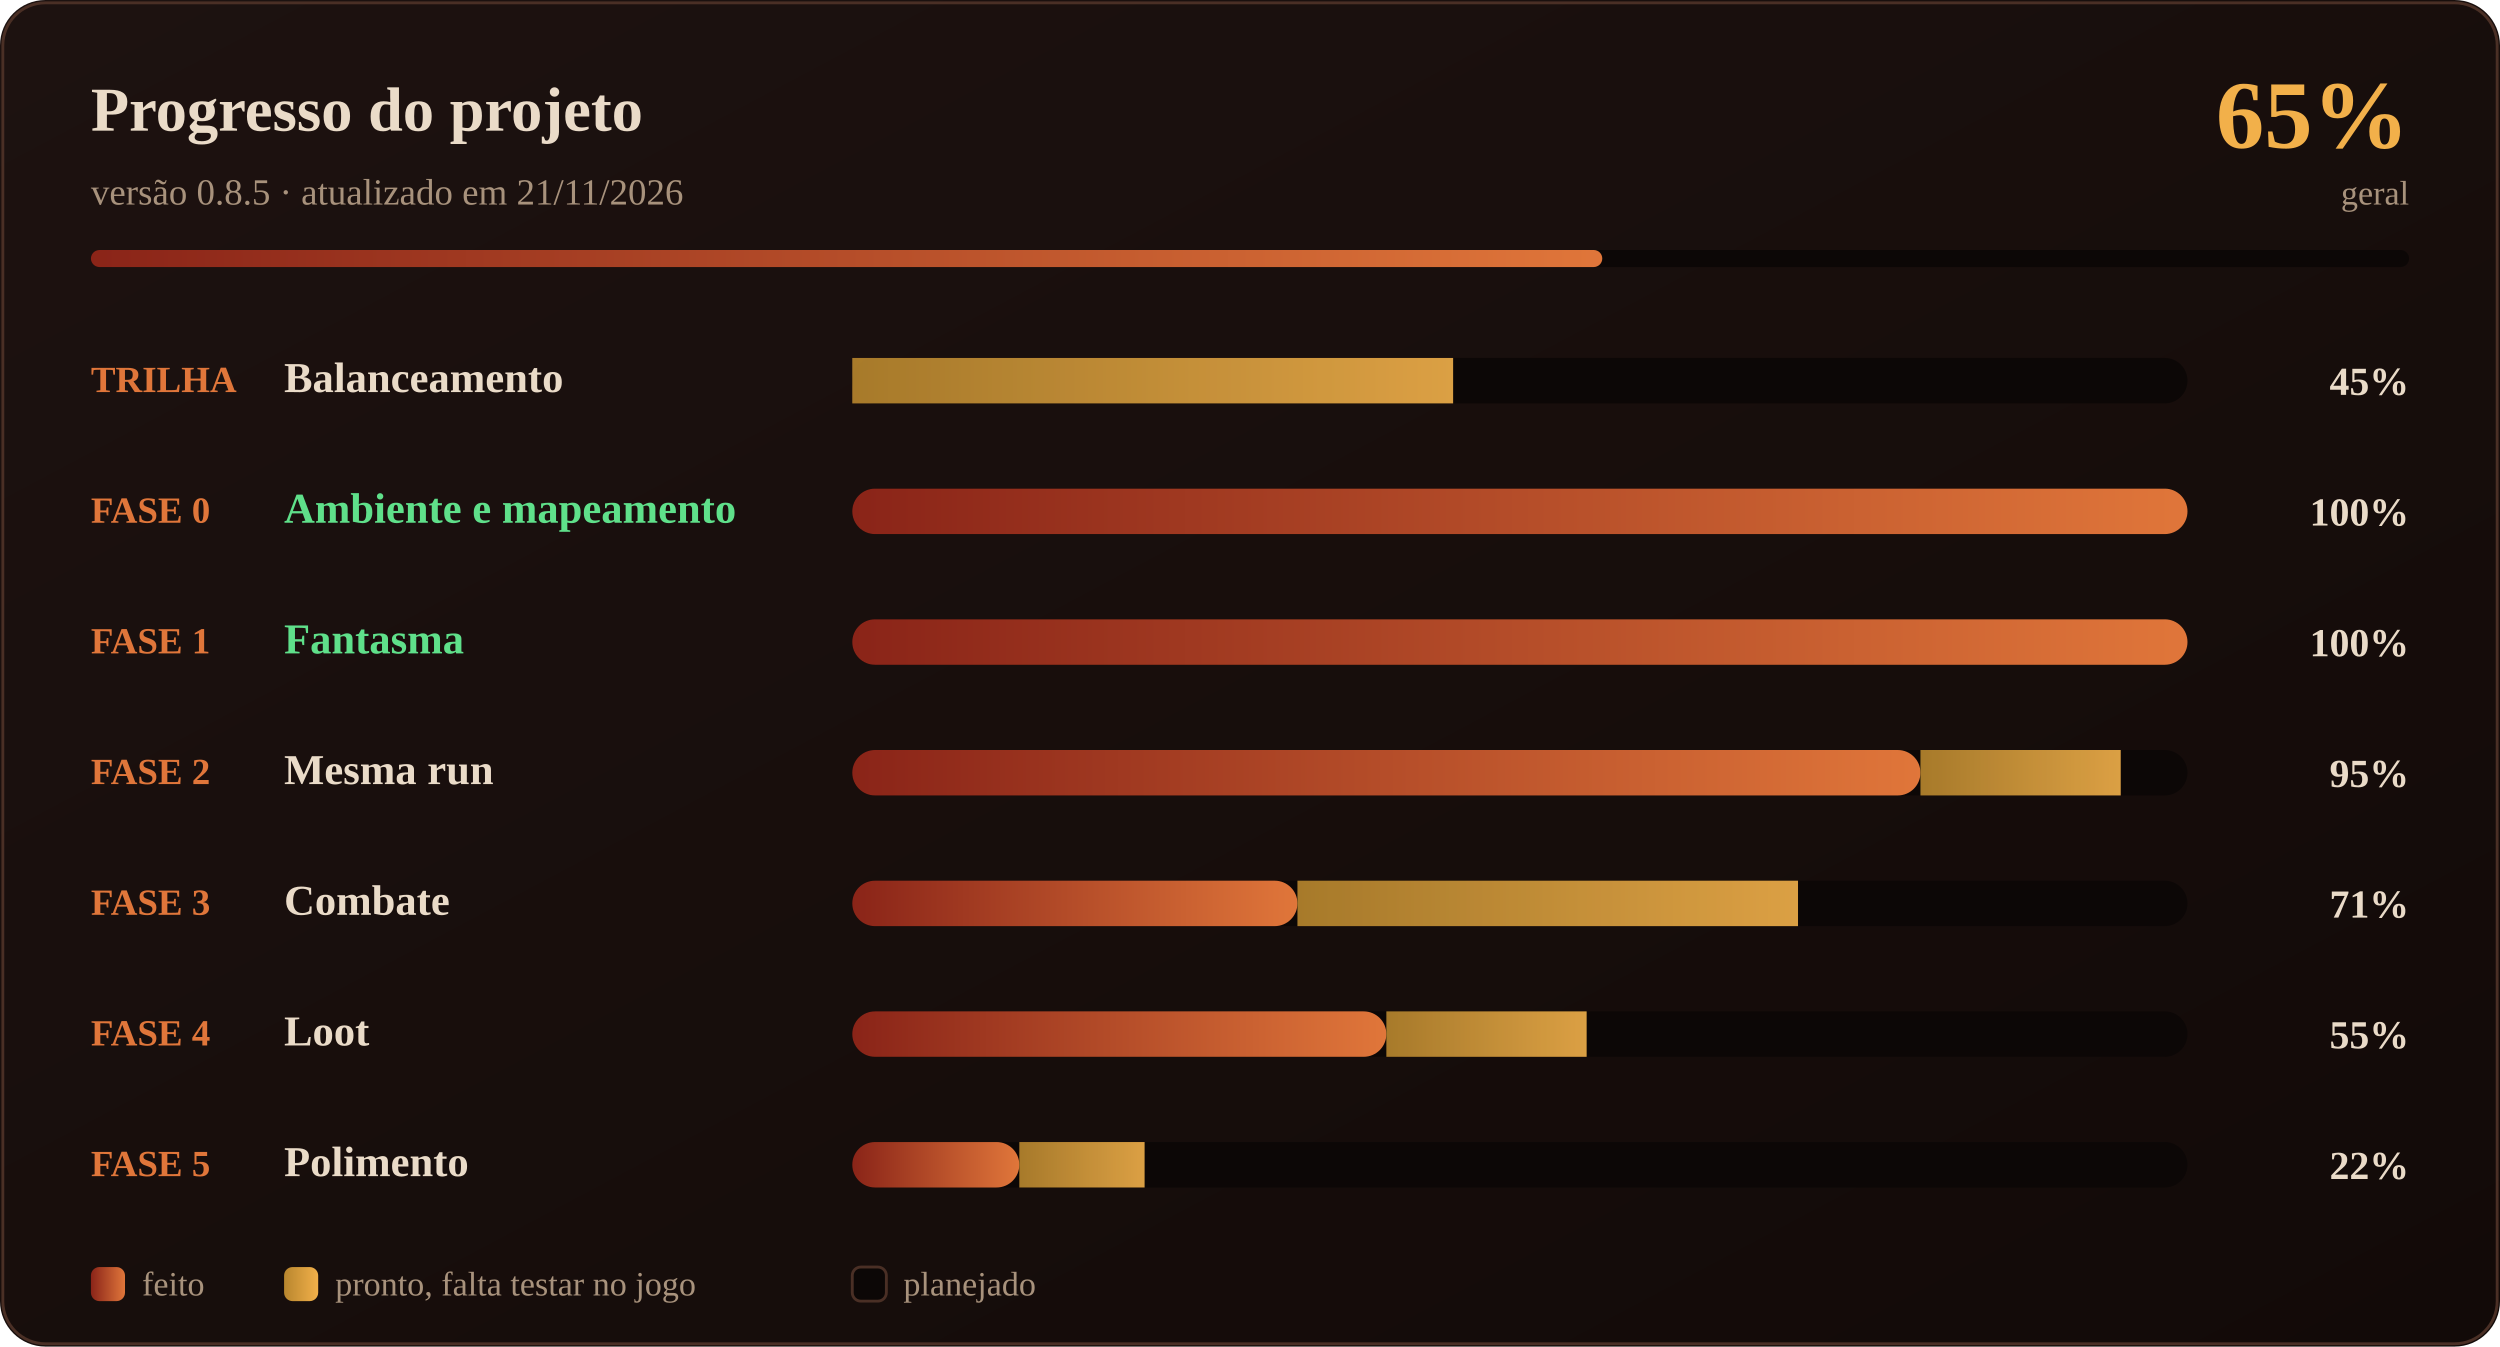
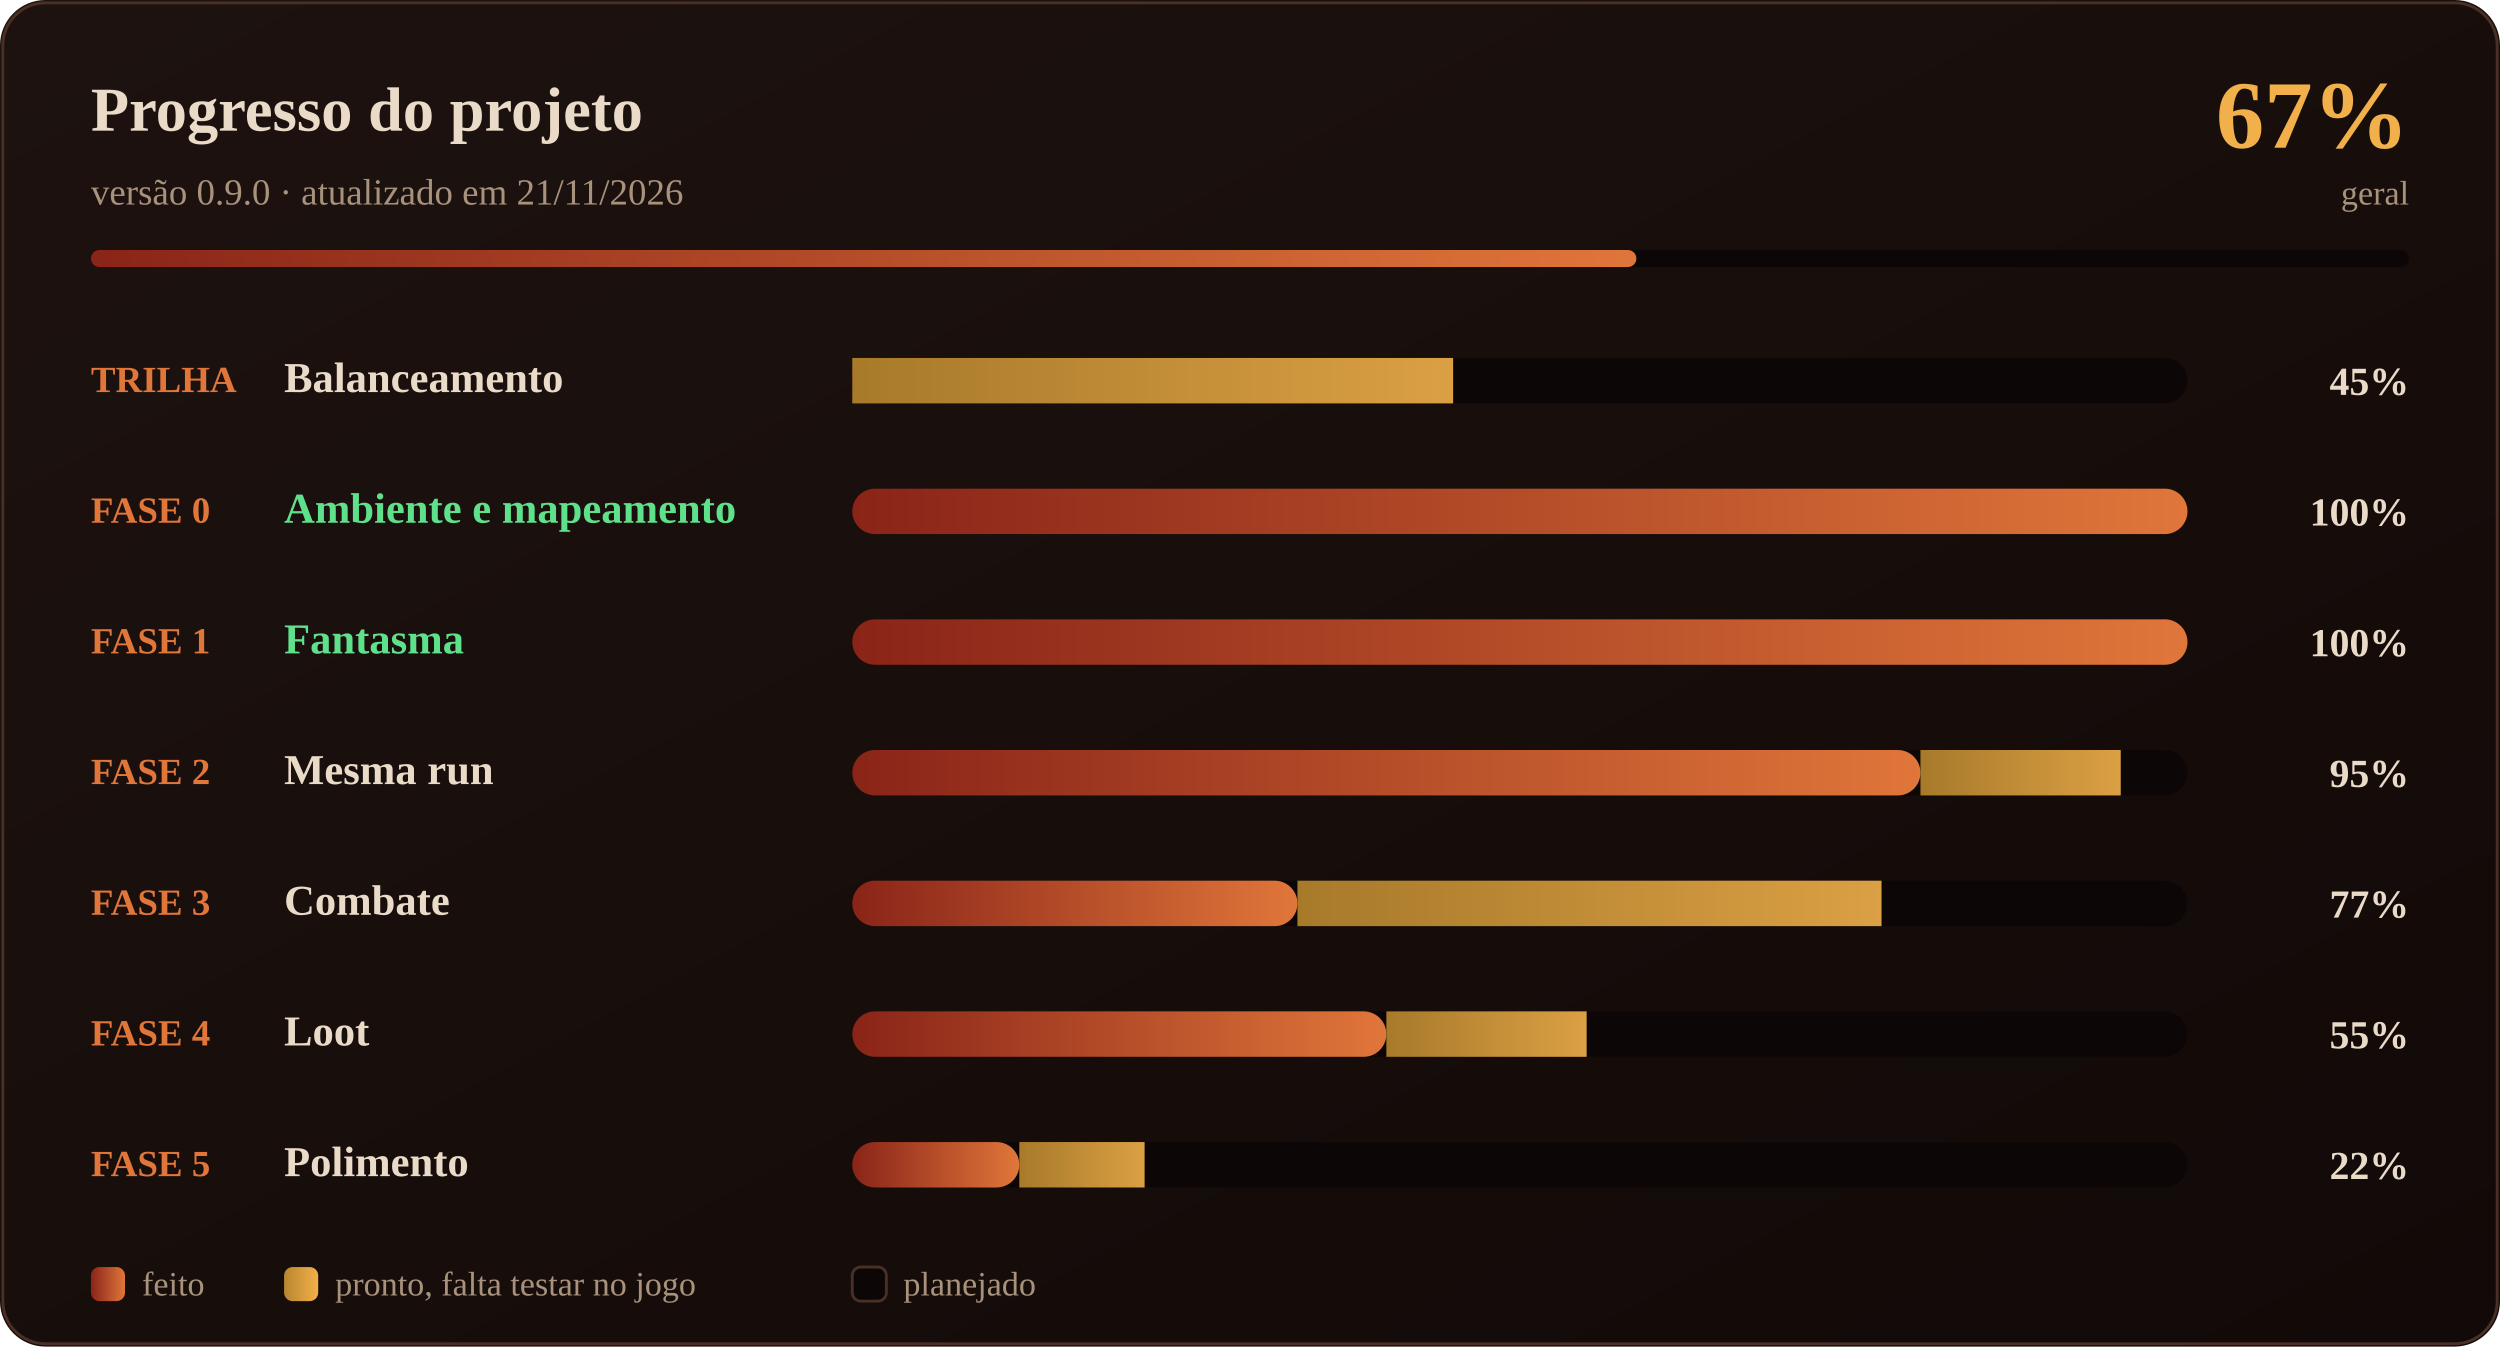
<svg xmlns="http://www.w3.org/2000/svg" width="880" height="474" viewBox="0 0 880 474" font-family="Georgia, 'Times New Roman', serif">
  <defs>
    <linearGradient id="fundo" x1="0" y1="0" x2="1" y2="1">
      <stop offset="0" stop-color="#1d1210" />
      <stop offset="1" stop-color="#120a08" />
    </linearGradient>
    <linearGradient id="fogo" x1="0" y1="0" x2="1" y2="0">
      <stop offset="0" stop-color="#8a2418" />
      <stop offset="1" stop-color="#e0763a" />
    </linearGradient>
    <linearGradient id="teste" x1="0" y1="0" x2="1" y2="0">
      <stop offset="0" stop-color="#b8862e" />
      <stop offset="1" stop-color="#f2b04a" />
    </linearGradient>
  </defs>
  <rect width="880" height="474" rx="16" fill="url(#fundo)" />
  <rect x="1" y="1" width="878" height="472" rx="15" fill="none" stroke="#4a2f25" />
  <text x="32" y="46" fill="#eadbc8" font-size="22" font-weight="700">Progresso do projeto</text>
-   <text x="32" y="72" fill="#a8927c" font-size="13">versão 0.8.5 · atualizado em 21/11/2026</text>
-   <text x="848" y="52" fill="#f2b04a" font-size="34" font-weight="800" text-anchor="end">65%</text>
+   <text x="32" y="72" fill="#a8927c" font-size="13">versão 0.9.0 · atualizado em 21/11/2026</text>
+   <text x="848" y="52" fill="#f2b04a" font-size="34" font-weight="800" text-anchor="end">67%</text>
  <text x="848" y="72" fill="#a8927c" font-size="12" text-anchor="end">geral</text>
  <rect x="32" y="88" width="816" height="6" rx="3" fill="#0c0706" />
-   <rect x="32" y="88" width="532.0" height="6" rx="3" fill="url(#fogo)" />
+   <rect x="32" y="88" width="544.0" height="6" rx="3" fill="url(#fogo)" />
  <text x="32" y="138" fill="#e0763a" font-size="13" font-weight="700">TRILHA</text>
  <text x="100" y="138" fill="#eadbc8" font-size="15" font-weight="600">Balanceamento</text>
  <rect x="300" y="126" width="470" height="16" rx="8" fill="#0c0706" />
  <rect x="300.0" y="126" width="211.5" height="16" rx="0" fill="url(#teste)" opacity="0.9" />
  <text x="848" y="139" fill="#eadbc8" font-size="14" font-weight="700" text-anchor="end">45%</text>
  <text x="32" y="184" fill="#e0763a" font-size="13" font-weight="700">FASE 0</text>
  <text x="100" y="184" fill="#5fe08a" font-size="15" font-weight="600">Ambiente e mapeamento</text>
  <rect x="300" y="172" width="470" height="16" rx="8" fill="#0c0706" />
  <rect x="300" y="172" width="470.0" height="16" rx="8" fill="url(#fogo)" />
  <text x="848" y="185" fill="#eadbc8" font-size="14" font-weight="700" text-anchor="end">100%</text>
  <text x="32" y="230" fill="#e0763a" font-size="13" font-weight="700">FASE 1</text>
  <text x="100" y="230" fill="#5fe08a" font-size="15" font-weight="600">Fantasma</text>
  <rect x="300" y="218" width="470" height="16" rx="8" fill="#0c0706" />
  <rect x="300" y="218" width="470.0" height="16" rx="8" fill="url(#fogo)" />
  <text x="848" y="231" fill="#eadbc8" font-size="14" font-weight="700" text-anchor="end">100%</text>
  <text x="32" y="276" fill="#e0763a" font-size="13" font-weight="700">FASE 2</text>
  <text x="100" y="276" fill="#eadbc8" font-size="15" font-weight="600">Mesma run</text>
  <rect x="300" y="264" width="470" height="16" rx="8" fill="#0c0706" />
  <rect x="300" y="264" width="376.0" height="16" rx="8" fill="url(#fogo)" />
  <rect x="676.0" y="264" width="70.5" height="16" rx="0" fill="url(#teste)" opacity="0.9" />
  <text x="848" y="277" fill="#eadbc8" font-size="14" font-weight="700" text-anchor="end">95%</text>
  <text x="32" y="322" fill="#e0763a" font-size="13" font-weight="700">FASE 3</text>
  <text x="100" y="322" fill="#eadbc8" font-size="15" font-weight="600">Combate</text>
  <rect x="300" y="310" width="470" height="16" rx="8" fill="#0c0706" />
  <rect x="300" y="310" width="156.7" height="16" rx="8" fill="url(#fogo)" />
-   <rect x="456.7" y="310" width="176.2" height="16" rx="0" fill="url(#teste)" opacity="0.9" />
-   <text x="848" y="323" fill="#eadbc8" font-size="14" font-weight="700" text-anchor="end">71%</text>
+   <rect x="456.7" y="310" width="205.6" height="16" rx="0" fill="url(#teste)" opacity="0.9" />
+   <text x="848" y="323" fill="#eadbc8" font-size="14" font-weight="700" text-anchor="end">77%</text>
  <text x="32" y="368" fill="#e0763a" font-size="13" font-weight="700">FASE 4</text>
  <text x="100" y="368" fill="#eadbc8" font-size="15" font-weight="600">Loot</text>
  <rect x="300" y="356" width="470" height="16" rx="8" fill="#0c0706" />
  <rect x="300" y="356" width="188.0" height="16" rx="8" fill="url(#fogo)" />
  <rect x="488.0" y="356" width="70.5" height="16" rx="0" fill="url(#teste)" opacity="0.9" />
  <text x="848" y="369" fill="#eadbc8" font-size="14" font-weight="700" text-anchor="end">55%</text>
  <text x="32" y="414" fill="#e0763a" font-size="13" font-weight="700">FASE 5</text>
  <text x="100" y="414" fill="#eadbc8" font-size="15" font-weight="600">Polimento</text>
  <rect x="300" y="402" width="470" height="16" rx="8" fill="#0c0706" />
  <rect x="300" y="402" width="58.8" height="16" rx="8" fill="url(#fogo)" />
  <rect x="358.8" y="402" width="44.1" height="16" rx="0" fill="url(#teste)" opacity="0.9" />
  <text x="848" y="415" fill="#eadbc8" font-size="14" font-weight="700" text-anchor="end">22%</text>
  <rect x="32" y="446" width="12" height="12" rx="3" fill="url(#fogo)" />
  <text x="50" y="456" fill="#a8927c" font-size="12">feito</text>
  <rect x="100" y="446" width="12" height="12" rx="3" fill="url(#teste)" />
  <text x="118" y="456" fill="#a8927c" font-size="12">pronto, falta testar no jogo</text>
  <rect x="300" y="446" width="12" height="12" rx="3" fill="#0c0706" stroke="#4a2f25" />
  <text x="318" y="456" fill="#a8927c" font-size="12">planejado</text>
</svg>
